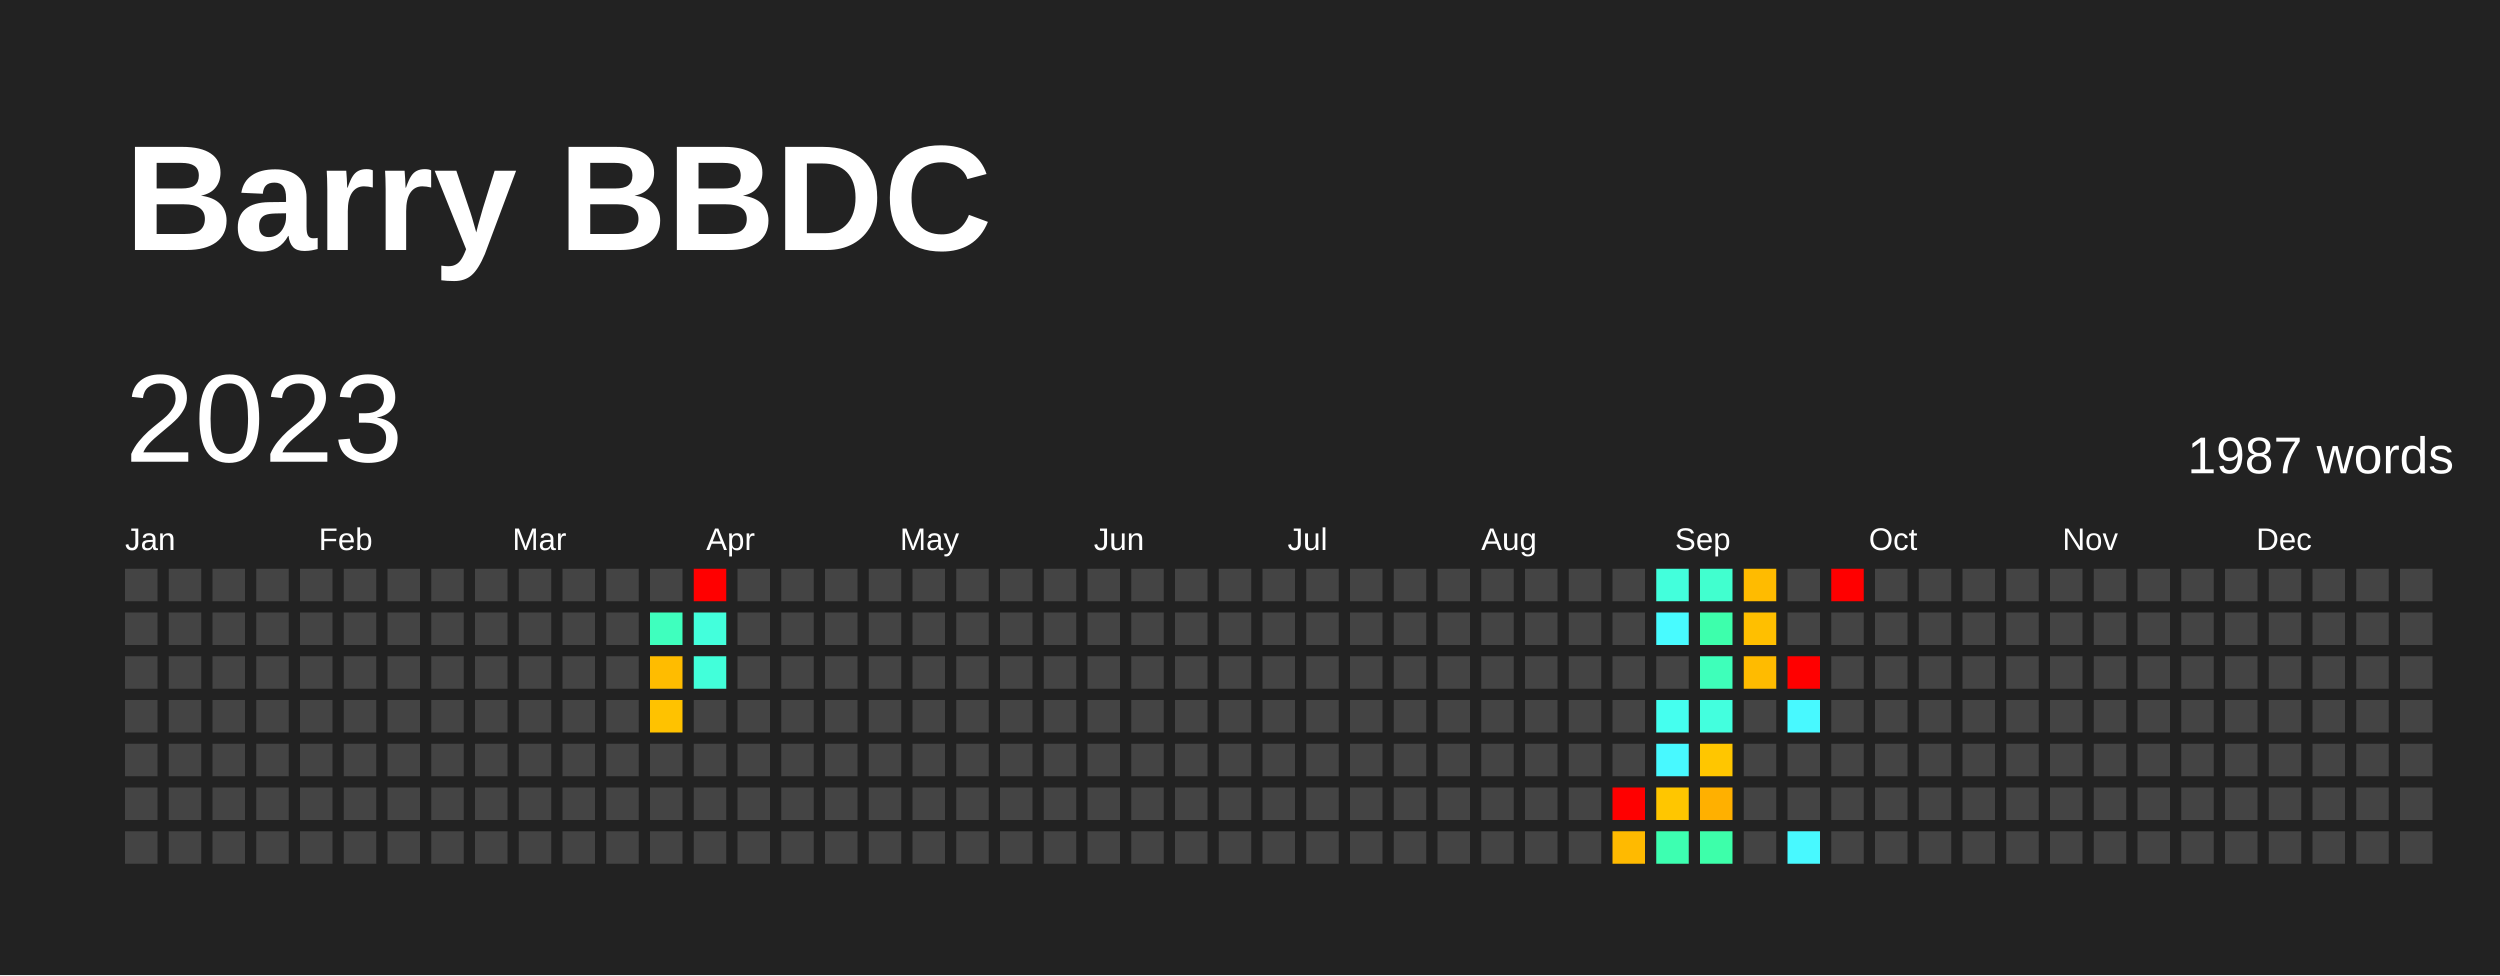
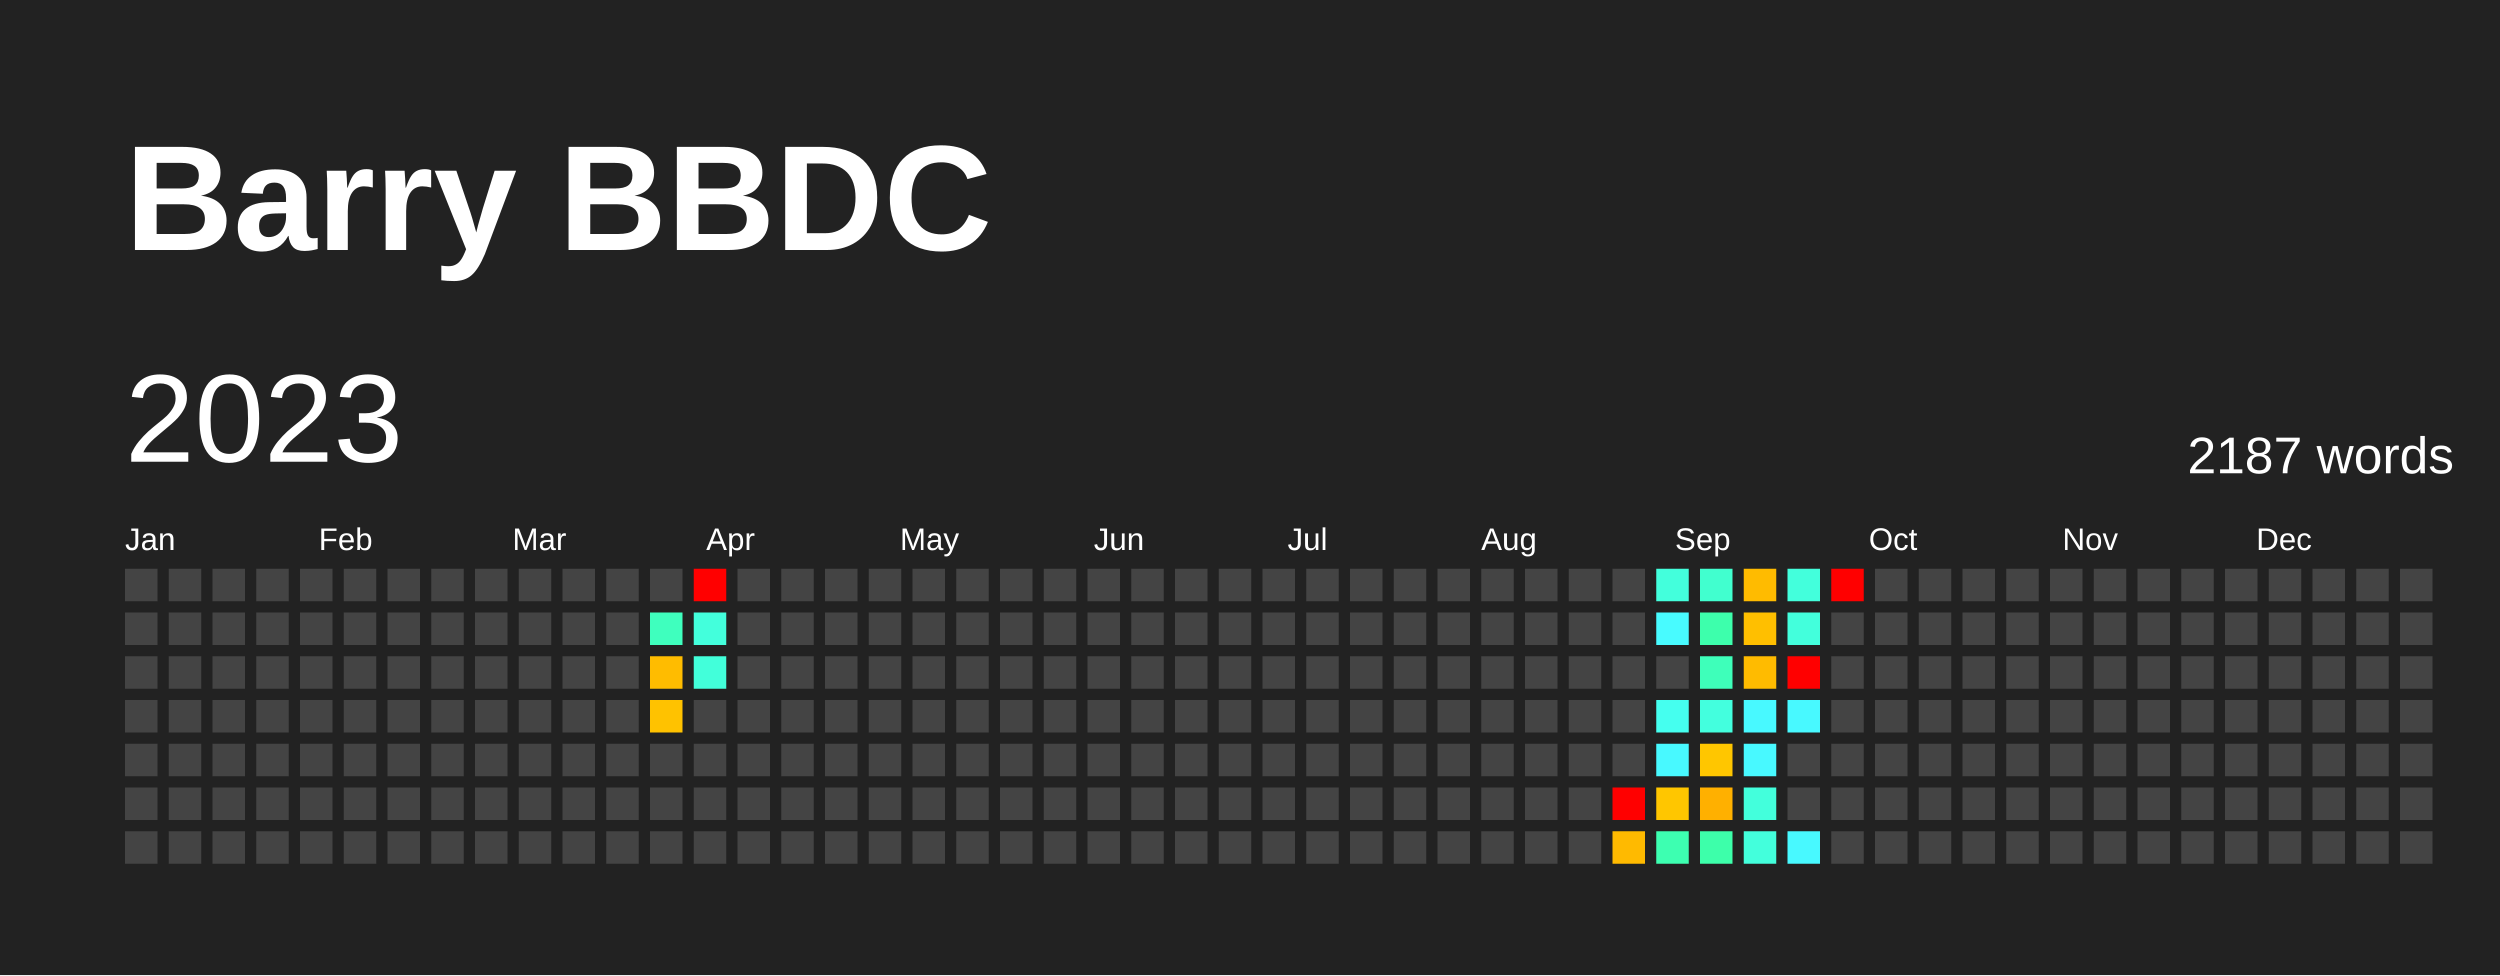
<svg xmlns="http://www.w3.org/2000/svg" baseProfile="full" height="78mm" version="1.1" viewBox="0,0,200,78" width="200mm">
  <defs />
  <rect fill="#222222" height="78" width="200" x="0" y="0" />
  <text fill="#FFFFFF" style="font-size:12px; font-family:Arial; font-weight:bold;" x="10" y="20">Barry BBDC</text>
  <text dominant-baseline="hanging" fill="#FFFFFF" style="font-size:10.0px; font-family:Arial;" x="10" y="30">2023</text>
-   <text dominant-baseline="hanging" fill="#FFFFFF" style="font-size:4.125px; font-family:Arial;" x="175" y="35">1987 words</text>
+   <text dominant-baseline="hanging" fill="#FFFFFF" style="font-size:4.125px; font-family:Arial;" x="175" y="35">2187 words</text>
  <text fill="#FFFFFF" style="font-size:2.5px; font-family:Arial" x="10.0" y="44">Jan</text>
  <text fill="#FFFFFF" style="font-size:2.5px; font-family:Arial" x="25.5" y="44">Feb</text>
  <text fill="#FFFFFF" style="font-size:2.5px; font-family:Arial" x="41.0" y="44">Mar</text>
  <text fill="#FFFFFF" style="font-size:2.5px; font-family:Arial" x="56.5" y="44">Apr</text>
  <text fill="#FFFFFF" style="font-size:2.5px; font-family:Arial" x="72.0" y="44">May</text>
  <text fill="#FFFFFF" style="font-size:2.5px; font-family:Arial" x="87.5" y="44">Jun</text>
  <text fill="#FFFFFF" style="font-size:2.5px; font-family:Arial" x="103.0" y="44">Jul</text>
  <text fill="#FFFFFF" style="font-size:2.5px; font-family:Arial" x="118.5" y="44">Aug</text>
  <text fill="#FFFFFF" style="font-size:2.5px; font-family:Arial" x="134.0" y="44">Sep</text>
  <text fill="#FFFFFF" style="font-size:2.5px; font-family:Arial" x="149.5" y="44">Oct</text>
  <text fill="#FFFFFF" style="font-size:2.5px; font-family:Arial" x="165.0" y="44">Nov</text>
  <text fill="#FFFFFF" style="font-size:2.5px; font-family:Arial" x="180.5" y="44">Dec</text>
  <rect fill="#444444" height="2.6" width="2.6" x="10.0" y="45.5" />
  <rect fill="#444444" height="2.6" width="2.6" x="10.0" y="49.0" />
  <rect fill="#444444" height="2.6" width="2.6" x="10.0" y="52.5" />
  <rect fill="#444444" height="2.6" width="2.6" x="10.0" y="56.0" />
  <rect fill="#444444" height="2.6" width="2.6" x="10.0" y="59.5" />
  <rect fill="#444444" height="2.6" width="2.6" x="10.0" y="63.0" />
  <rect fill="#444444" height="2.6" width="2.6" x="10.0" y="66.5" />
  <rect fill="#444444" height="2.6" width="2.6" x="13.5" y="45.5" />
  <rect fill="#444444" height="2.6" width="2.6" x="13.5" y="49.0" />
  <rect fill="#444444" height="2.6" width="2.6" x="13.5" y="52.5" />
  <rect fill="#444444" height="2.6" width="2.6" x="13.5" y="56.0" />
  <rect fill="#444444" height="2.6" width="2.6" x="13.5" y="59.5" />
  <rect fill="#444444" height="2.6" width="2.6" x="13.5" y="63.0" />
  <rect fill="#444444" height="2.6" width="2.6" x="13.5" y="66.5" />
  <rect fill="#444444" height="2.6" width="2.6" x="17.0" y="45.5" />
  <rect fill="#444444" height="2.6" width="2.6" x="17.0" y="49.0" />
  <rect fill="#444444" height="2.6" width="2.6" x="17.0" y="52.5" />
  <rect fill="#444444" height="2.6" width="2.6" x="17.0" y="56.0" />
  <rect fill="#444444" height="2.6" width="2.6" x="17.0" y="59.5" />
  <rect fill="#444444" height="2.6" width="2.6" x="17.0" y="63.0" />
  <rect fill="#444444" height="2.6" width="2.6" x="17.0" y="66.5" />
  <rect fill="#444444" height="2.6" width="2.6" x="20.5" y="45.5" />
  <rect fill="#444444" height="2.6" width="2.6" x="20.5" y="49.0" />
  <rect fill="#444444" height="2.6" width="2.6" x="20.5" y="52.5" />
  <rect fill="#444444" height="2.6" width="2.6" x="20.5" y="56.0" />
  <rect fill="#444444" height="2.6" width="2.6" x="20.5" y="59.5" />
  <rect fill="#444444" height="2.6" width="2.6" x="20.5" y="63.0" />
  <rect fill="#444444" height="2.6" width="2.6" x="20.5" y="66.5" />
  <rect fill="#444444" height="2.6" width="2.6" x="24.0" y="45.5" />
  <rect fill="#444444" height="2.6" width="2.6" x="24.0" y="49.0" />
  <rect fill="#444444" height="2.6" width="2.6" x="24.0" y="52.5" />
  <rect fill="#444444" height="2.6" width="2.6" x="24.0" y="56.0" />
  <rect fill="#444444" height="2.6" width="2.6" x="24.0" y="59.5" />
  <rect fill="#444444" height="2.6" width="2.6" x="24.0" y="63.0" />
  <rect fill="#444444" height="2.6" width="2.6" x="24.0" y="66.5" />
  <rect fill="#444444" height="2.6" width="2.6" x="27.5" y="45.5" />
  <rect fill="#444444" height="2.6" width="2.6" x="27.5" y="49.0" />
  <rect fill="#444444" height="2.6" width="2.6" x="27.5" y="52.5" />
  <rect fill="#444444" height="2.6" width="2.6" x="27.5" y="56.0" />
  <rect fill="#444444" height="2.6" width="2.6" x="27.5" y="59.5" />
  <rect fill="#444444" height="2.6" width="2.6" x="27.5" y="63.0" />
  <rect fill="#444444" height="2.6" width="2.6" x="27.5" y="66.5" />
  <rect fill="#444444" height="2.6" width="2.6" x="31.0" y="45.5" />
  <rect fill="#444444" height="2.6" width="2.6" x="31.0" y="49.0" />
  <rect fill="#444444" height="2.6" width="2.6" x="31.0" y="52.5" />
  <rect fill="#444444" height="2.6" width="2.6" x="31.0" y="56.0" />
  <rect fill="#444444" height="2.6" width="2.6" x="31.0" y="59.5" />
  <rect fill="#444444" height="2.6" width="2.6" x="31.0" y="63.0" />
  <rect fill="#444444" height="2.6" width="2.6" x="31.0" y="66.5" />
  <rect fill="#444444" height="2.6" width="2.6" x="34.5" y="45.5" />
  <rect fill="#444444" height="2.6" width="2.6" x="34.5" y="49.0" />
  <rect fill="#444444" height="2.6" width="2.6" x="34.5" y="52.5" />
  <rect fill="#444444" height="2.6" width="2.6" x="34.5" y="56.0" />
  <rect fill="#444444" height="2.6" width="2.6" x="34.5" y="59.5" />
  <rect fill="#444444" height="2.6" width="2.6" x="34.5" y="63.0" />
  <rect fill="#444444" height="2.6" width="2.6" x="34.5" y="66.5" />
  <rect fill="#444444" height="2.6" width="2.6" x="38.0" y="45.5" />
  <rect fill="#444444" height="2.6" width="2.6" x="38.0" y="49.0" />
  <rect fill="#444444" height="2.6" width="2.6" x="38.0" y="52.5" />
  <rect fill="#444444" height="2.6" width="2.6" x="38.0" y="56.0" />
  <rect fill="#444444" height="2.6" width="2.6" x="38.0" y="59.5" />
  <rect fill="#444444" height="2.6" width="2.6" x="38.0" y="63.0" />
  <rect fill="#444444" height="2.6" width="2.6" x="38.0" y="66.5" />
  <rect fill="#444444" height="2.6" width="2.6" x="41.5" y="45.5" />
  <rect fill="#444444" height="2.6" width="2.6" x="41.5" y="49.0" />
  <rect fill="#444444" height="2.6" width="2.6" x="41.5" y="52.5" />
  <rect fill="#444444" height="2.6" width="2.6" x="41.5" y="56.0" />
  <rect fill="#444444" height="2.6" width="2.6" x="41.5" y="59.5" />
  <rect fill="#444444" height="2.6" width="2.6" x="41.5" y="63.0" />
  <rect fill="#444444" height="2.6" width="2.6" x="41.5" y="66.5" />
  <rect fill="#444444" height="2.6" width="2.6" x="45.0" y="45.5" />
  <rect fill="#444444" height="2.6" width="2.6" x="45.0" y="49.0" />
  <rect fill="#444444" height="2.6" width="2.6" x="45.0" y="52.5" />
  <rect fill="#444444" height="2.6" width="2.6" x="45.0" y="56.0" />
  <rect fill="#444444" height="2.6" width="2.6" x="45.0" y="59.5" />
  <rect fill="#444444" height="2.6" width="2.6" x="45.0" y="63.0" />
  <rect fill="#444444" height="2.6" width="2.6" x="45.0" y="66.5" />
  <rect fill="#444444" height="2.6" width="2.6" x="48.5" y="45.5" />
  <rect fill="#444444" height="2.6" width="2.6" x="48.5" y="49.0" />
  <rect fill="#444444" height="2.6" width="2.6" x="48.5" y="52.5" />
  <rect fill="#444444" height="2.6" width="2.6" x="48.5" y="56.0" />
  <rect fill="#444444" height="2.6" width="2.6" x="48.5" y="59.5" />
  <rect fill="#444444" height="2.6" width="2.6" x="48.5" y="63.0" />
  <rect fill="#444444" height="2.6" width="2.6" x="48.5" y="66.5" />
  <rect fill="#444444" height="2.6" width="2.6" x="52.0" y="45.5" />
  <rect fill="#3fffbe" height="2.6" width="2.6" x="52.0" y="49.0" />
  <rect fill="#ffbc00" height="2.6" width="2.6" x="52.0" y="52.5" />
  <rect fill="#ffc200" height="2.6" width="2.6" x="52.0" y="56.0" />
  <rect fill="#444444" height="2.6" width="2.6" x="52.0" y="59.5" />
  <rect fill="#444444" height="2.6" width="2.6" x="52.0" y="63.0" />
  <rect fill="#444444" height="2.6" width="2.6" x="52.0" y="66.5" />
  <rect fill="red" height="2.6" width="2.6" x="55.5" y="45.5" />
  <rect fill="#43ffdc" height="2.6" width="2.6" x="55.5" y="49.0" />
  <rect fill="#42ffda" height="2.6" width="2.6" x="55.5" y="52.5" />
  <rect fill="#444444" height="2.6" width="2.6" x="55.5" y="56.0" />
  <rect fill="#444444" height="2.6" width="2.6" x="55.5" y="59.5" />
  <rect fill="#444444" height="2.6" width="2.6" x="55.5" y="63.0" />
  <rect fill="#444444" height="2.6" width="2.6" x="55.5" y="66.5" />
  <rect fill="#444444" height="2.6" width="2.6" x="59.0" y="45.5" />
  <rect fill="#444444" height="2.6" width="2.6" x="59.0" y="49.0" />
  <rect fill="#444444" height="2.6" width="2.6" x="59.0" y="52.5" />
  <rect fill="#444444" height="2.6" width="2.6" x="59.0" y="56.0" />
  <rect fill="#444444" height="2.6" width="2.6" x="59.0" y="59.5" />
  <rect fill="#444444" height="2.6" width="2.6" x="59.0" y="63.0" />
  <rect fill="#444444" height="2.6" width="2.6" x="59.0" y="66.5" />
  <rect fill="#444444" height="2.6" width="2.6" x="62.5" y="45.5" />
  <rect fill="#444444" height="2.6" width="2.6" x="62.5" y="49.0" />
  <rect fill="#444444" height="2.6" width="2.6" x="62.5" y="52.5" />
  <rect fill="#444444" height="2.6" width="2.6" x="62.5" y="56.0" />
  <rect fill="#444444" height="2.6" width="2.6" x="62.5" y="59.5" />
  <rect fill="#444444" height="2.6" width="2.6" x="62.5" y="63.0" />
  <rect fill="#444444" height="2.6" width="2.6" x="62.5" y="66.5" />
  <rect fill="#444444" height="2.6" width="2.6" x="66.0" y="45.5" />
  <rect fill="#444444" height="2.6" width="2.6" x="66.0" y="49.0" />
  <rect fill="#444444" height="2.6" width="2.6" x="66.0" y="52.5" />
  <rect fill="#444444" height="2.6" width="2.6" x="66.0" y="56.0" />
  <rect fill="#444444" height="2.6" width="2.6" x="66.0" y="59.5" />
  <rect fill="#444444" height="2.6" width="2.6" x="66.0" y="63.0" />
  <rect fill="#444444" height="2.6" width="2.6" x="66.0" y="66.5" />
  <rect fill="#444444" height="2.6" width="2.6" x="69.5" y="45.5" />
  <rect fill="#444444" height="2.6" width="2.6" x="69.5" y="49.0" />
  <rect fill="#444444" height="2.6" width="2.6" x="69.5" y="52.5" />
  <rect fill="#444444" height="2.6" width="2.6" x="69.5" y="56.0" />
  <rect fill="#444444" height="2.6" width="2.6" x="69.5" y="59.5" />
  <rect fill="#444444" height="2.6" width="2.6" x="69.5" y="63.0" />
  <rect fill="#444444" height="2.6" width="2.6" x="69.5" y="66.5" />
  <rect fill="#444444" height="2.6" width="2.6" x="73.0" y="45.5" />
  <rect fill="#444444" height="2.6" width="2.6" x="73.0" y="49.0" />
  <rect fill="#444444" height="2.6" width="2.6" x="73.0" y="52.5" />
  <rect fill="#444444" height="2.6" width="2.6" x="73.0" y="56.0" />
  <rect fill="#444444" height="2.6" width="2.6" x="73.0" y="59.5" />
  <rect fill="#444444" height="2.6" width="2.6" x="73.0" y="63.0" />
  <rect fill="#444444" height="2.6" width="2.6" x="73.0" y="66.5" />
  <rect fill="#444444" height="2.6" width="2.6" x="76.5" y="45.5" />
  <rect fill="#444444" height="2.6" width="2.6" x="76.5" y="49.0" />
  <rect fill="#444444" height="2.6" width="2.6" x="76.5" y="52.5" />
  <rect fill="#444444" height="2.6" width="2.6" x="76.5" y="56.0" />
  <rect fill="#444444" height="2.6" width="2.6" x="76.5" y="59.5" />
  <rect fill="#444444" height="2.6" width="2.6" x="76.5" y="63.0" />
  <rect fill="#444444" height="2.6" width="2.6" x="76.5" y="66.5" />
  <rect fill="#444444" height="2.6" width="2.6" x="80.0" y="45.5" />
  <rect fill="#444444" height="2.6" width="2.6" x="80.0" y="49.0" />
  <rect fill="#444444" height="2.6" width="2.6" x="80.0" y="52.5" />
  <rect fill="#444444" height="2.6" width="2.6" x="80.0" y="56.0" />
  <rect fill="#444444" height="2.6" width="2.6" x="80.0" y="59.5" />
  <rect fill="#444444" height="2.6" width="2.6" x="80.0" y="63.0" />
  <rect fill="#444444" height="2.6" width="2.6" x="80.0" y="66.5" />
  <rect fill="#444444" height="2.6" width="2.6" x="83.5" y="45.5" />
  <rect fill="#444444" height="2.6" width="2.6" x="83.5" y="49.0" />
  <rect fill="#444444" height="2.6" width="2.6" x="83.5" y="52.5" />
  <rect fill="#444444" height="2.6" width="2.6" x="83.5" y="56.0" />
  <rect fill="#444444" height="2.6" width="2.6" x="83.5" y="59.5" />
  <rect fill="#444444" height="2.6" width="2.6" x="83.5" y="63.0" />
  <rect fill="#444444" height="2.6" width="2.6" x="83.5" y="66.5" />
  <rect fill="#444444" height="2.6" width="2.6" x="87.0" y="45.5" />
  <rect fill="#444444" height="2.6" width="2.6" x="87.0" y="49.0" />
  <rect fill="#444444" height="2.6" width="2.6" x="87.0" y="52.5" />
  <rect fill="#444444" height="2.6" width="2.6" x="87.0" y="56.0" />
  <rect fill="#444444" height="2.6" width="2.6" x="87.0" y="59.5" />
  <rect fill="#444444" height="2.6" width="2.6" x="87.0" y="63.0" />
  <rect fill="#444444" height="2.6" width="2.6" x="87.0" y="66.5" />
  <rect fill="#444444" height="2.6" width="2.6" x="90.5" y="45.5" />
  <rect fill="#444444" height="2.6" width="2.6" x="90.5" y="49.0" />
  <rect fill="#444444" height="2.6" width="2.6" x="90.5" y="52.5" />
  <rect fill="#444444" height="2.6" width="2.6" x="90.5" y="56.0" />
  <rect fill="#444444" height="2.6" width="2.6" x="90.5" y="59.5" />
  <rect fill="#444444" height="2.6" width="2.6" x="90.5" y="63.0" />
  <rect fill="#444444" height="2.6" width="2.6" x="90.5" y="66.5" />
  <rect fill="#444444" height="2.6" width="2.6" x="94.0" y="45.5" />
  <rect fill="#444444" height="2.6" width="2.6" x="94.0" y="49.0" />
  <rect fill="#444444" height="2.6" width="2.6" x="94.0" y="52.5" />
  <rect fill="#444444" height="2.6" width="2.6" x="94.0" y="56.0" />
  <rect fill="#444444" height="2.6" width="2.6" x="94.0" y="59.5" />
  <rect fill="#444444" height="2.6" width="2.6" x="94.0" y="63.0" />
  <rect fill="#444444" height="2.6" width="2.6" x="94.0" y="66.5" />
  <rect fill="#444444" height="2.6" width="2.6" x="97.5" y="45.5" />
  <rect fill="#444444" height="2.6" width="2.6" x="97.5" y="49.0" />
  <rect fill="#444444" height="2.6" width="2.6" x="97.5" y="52.5" />
  <rect fill="#444444" height="2.6" width="2.6" x="97.5" y="56.0" />
  <rect fill="#444444" height="2.6" width="2.6" x="97.5" y="59.5" />
  <rect fill="#444444" height="2.6" width="2.6" x="97.5" y="63.0" />
  <rect fill="#444444" height="2.6" width="2.6" x="97.5" y="66.5" />
  <rect fill="#444444" height="2.6" width="2.6" x="101.0" y="45.5" />
  <rect fill="#444444" height="2.6" width="2.6" x="101.0" y="49.0" />
  <rect fill="#444444" height="2.6" width="2.6" x="101.0" y="52.5" />
  <rect fill="#444444" height="2.6" width="2.6" x="101.0" y="56.0" />
  <rect fill="#444444" height="2.6" width="2.6" x="101.0" y="59.5" />
  <rect fill="#444444" height="2.6" width="2.6" x="101.0" y="63.0" />
  <rect fill="#444444" height="2.6" width="2.6" x="101.0" y="66.5" />
  <rect fill="#444444" height="2.6" width="2.6" x="104.5" y="45.5" />
  <rect fill="#444444" height="2.6" width="2.6" x="104.5" y="49.0" />
  <rect fill="#444444" height="2.6" width="2.6" x="104.5" y="52.5" />
  <rect fill="#444444" height="2.6" width="2.6" x="104.5" y="56.0" />
  <rect fill="#444444" height="2.6" width="2.6" x="104.5" y="59.5" />
  <rect fill="#444444" height="2.6" width="2.6" x="104.5" y="63.0" />
  <rect fill="#444444" height="2.6" width="2.6" x="104.5" y="66.5" />
  <rect fill="#444444" height="2.6" width="2.6" x="108.0" y="45.5" />
  <rect fill="#444444" height="2.6" width="2.6" x="108.0" y="49.0" />
  <rect fill="#444444" height="2.6" width="2.6" x="108.0" y="52.5" />
  <rect fill="#444444" height="2.6" width="2.6" x="108.0" y="56.0" />
  <rect fill="#444444" height="2.6" width="2.6" x="108.0" y="59.5" />
  <rect fill="#444444" height="2.6" width="2.6" x="108.0" y="63.0" />
  <rect fill="#444444" height="2.6" width="2.6" x="108.0" y="66.5" />
  <rect fill="#444444" height="2.6" width="2.6" x="111.5" y="45.5" />
  <rect fill="#444444" height="2.6" width="2.6" x="111.5" y="49.0" />
  <rect fill="#444444" height="2.6" width="2.6" x="111.5" y="52.5" />
  <rect fill="#444444" height="2.6" width="2.6" x="111.5" y="56.0" />
  <rect fill="#444444" height="2.6" width="2.6" x="111.5" y="59.5" />
  <rect fill="#444444" height="2.6" width="2.6" x="111.5" y="63.0" />
  <rect fill="#444444" height="2.6" width="2.6" x="111.5" y="66.5" />
  <rect fill="#444444" height="2.6" width="2.6" x="115.0" y="45.5" />
  <rect fill="#444444" height="2.6" width="2.6" x="115.0" y="49.0" />
  <rect fill="#444444" height="2.6" width="2.6" x="115.0" y="52.5" />
  <rect fill="#444444" height="2.6" width="2.6" x="115.0" y="56.0" />
  <rect fill="#444444" height="2.6" width="2.6" x="115.0" y="59.5" />
  <rect fill="#444444" height="2.6" width="2.6" x="115.0" y="63.0" />
  <rect fill="#444444" height="2.6" width="2.6" x="115.0" y="66.5" />
  <rect fill="#444444" height="2.6" width="2.6" x="118.5" y="45.5" />
  <rect fill="#444444" height="2.6" width="2.6" x="118.5" y="49.0" />
  <rect fill="#444444" height="2.6" width="2.6" x="118.5" y="52.5" />
  <rect fill="#444444" height="2.6" width="2.6" x="118.5" y="56.0" />
  <rect fill="#444444" height="2.6" width="2.6" x="118.5" y="59.5" />
  <rect fill="#444444" height="2.6" width="2.6" x="118.5" y="63.0" />
  <rect fill="#444444" height="2.6" width="2.6" x="118.5" y="66.5" />
  <rect fill="#444444" height="2.6" width="2.6" x="122.0" y="45.5" />
  <rect fill="#444444" height="2.6" width="2.6" x="122.0" y="49.0" />
  <rect fill="#444444" height="2.6" width="2.6" x="122.0" y="52.5" />
  <rect fill="#444444" height="2.6" width="2.6" x="122.0" y="56.0" />
  <rect fill="#444444" height="2.6" width="2.6" x="122.0" y="59.5" />
  <rect fill="#444444" height="2.6" width="2.6" x="122.0" y="63.0" />
  <rect fill="#444444" height="2.6" width="2.6" x="122.0" y="66.5" />
  <rect fill="#444444" height="2.6" width="2.6" x="125.5" y="45.5" />
  <rect fill="#444444" height="2.6" width="2.6" x="125.5" y="49.0" />
  <rect fill="#444444" height="2.6" width="2.6" x="125.5" y="52.5" />
  <rect fill="#444444" height="2.6" width="2.6" x="125.5" y="56.0" />
  <rect fill="#444444" height="2.6" width="2.6" x="125.5" y="59.5" />
  <rect fill="#444444" height="2.6" width="2.6" x="125.5" y="63.0" />
  <rect fill="#444444" height="2.6" width="2.6" x="125.5" y="66.5" />
  <rect fill="#444444" height="2.6" width="2.6" x="129.0" y="45.5" />
  <rect fill="#444444" height="2.6" width="2.6" x="129.0" y="49.0" />
  <rect fill="#444444" height="2.6" width="2.6" x="129.0" y="52.5" />
  <rect fill="#444444" height="2.6" width="2.6" x="129.0" y="56.0" />
  <rect fill="#444444" height="2.6" width="2.6" x="129.0" y="59.5" />
  <rect fill="red" height="2.6" width="2.6" x="129.0" y="63.0" />
  <rect fill="#ffba00" height="2.6" width="2.6" x="129.0" y="66.5" />
  <rect fill="#43ffdc" height="2.6" width="2.6" x="132.5" y="45.5" />
  <rect fill="#48fbff" height="2.6" width="2.6" x="132.5" y="49.0" />
  <rect fill="#444444" height="2.6" width="2.6" x="132.5" y="52.5" />
  <rect fill="#45ffef" height="2.6" width="2.6" x="132.5" y="56.0" />
  <rect fill="#48f9ff" height="2.6" width="2.6" x="132.5" y="59.5" />
  <rect fill="#ffc600" height="2.6" width="2.6" x="132.5" y="63.0" />
  <rect fill="#3dffb1" height="2.6" width="2.6" x="132.5" y="66.5" />
  <rect fill="#41ffcf" height="2.6" width="2.6" x="136.0" y="45.5" />
  <rect fill="#3dffac" height="2.6" width="2.6" x="136.0" y="49.0" />
  <rect fill="#3effba" height="2.6" width="2.6" x="136.0" y="52.5" />
  <rect fill="#43ffde" height="2.6" width="2.6" x="136.0" y="56.0" />
  <rect fill="#ffc600" height="2.6" width="2.6" x="136.0" y="59.5" />
  <rect fill="#ffb000" height="2.6" width="2.6" x="136.0" y="63.0" />
  <rect fill="#3dffaa" height="2.6" width="2.6" x="136.0" y="66.5" />
  <rect fill="#ffbb00" height="2.6" width="2.6" x="139.5" y="45.5" />
  <rect fill="#ffbf00" height="2.6" width="2.6" x="139.5" y="49.0" />
  <rect fill="#ffbb00" height="2.6" width="2.6" x="139.5" y="52.5" />
-   <rect fill="#444444" height="2.6" width="2.6" x="139.5" y="56.0" />
-   <rect fill="#444444" height="2.6" width="2.6" x="139.5" y="59.5" />
-   <rect fill="#444444" height="2.6" width="2.6" x="139.5" y="63.0" />
-   <rect fill="#444444" height="2.6" width="2.6" x="139.5" y="66.5" />
-   <rect fill="#444444" height="2.6" width="2.6" x="143.0" y="45.5" />
-   <rect fill="#444444" height="2.6" width="2.6" x="143.0" y="49.0" />
+   <rect fill="#48f9ff" height="2.6" width="2.6" x="139.5" y="56.0" />
+   <rect fill="#48f9ff" height="2.6" width="2.6" x="139.5" y="59.5" />
+   <rect fill="#43ffdc" height="2.6" width="2.6" x="139.5" y="63.0" />
+   <rect fill="#43ffdc" height="2.6" width="2.6" x="139.5" y="66.5" />
+   <rect fill="#43ffdc" height="2.6" width="2.6" x="143.0" y="45.5" />
+   <rect fill="#43ffdc" height="2.6" width="2.6" x="143.0" y="49.0" />
  <rect fill="red" height="2.6" width="2.6" x="143.0" y="52.5" />
  <rect fill="#48f9ff" height="2.6" width="2.6" x="143.0" y="56.0" />
  <rect fill="#444444" height="2.6" width="2.6" x="143.0" y="59.5" />
  <rect fill="#444444" height="2.6" width="2.6" x="143.0" y="63.0" />
  <rect fill="#48f9ff" height="2.6" width="2.6" x="143.0" y="66.5" />
  <rect fill="red" height="2.6" width="2.6" x="146.5" y="45.5" />
  <rect fill="#444444" height="2.6" width="2.6" x="146.5" y="49.0" />
  <rect fill="#444444" height="2.6" width="2.6" x="146.5" y="52.5" />
  <rect fill="#444444" height="2.6" width="2.6" x="146.5" y="56.0" />
  <rect fill="#444444" height="2.6" width="2.6" x="146.5" y="59.5" />
  <rect fill="#444444" height="2.6" width="2.6" x="146.5" y="63.0" />
  <rect fill="#444444" height="2.6" width="2.6" x="146.5" y="66.5" />
  <rect fill="#444444" height="2.6" width="2.6" x="150.0" y="45.5" />
  <rect fill="#444444" height="2.6" width="2.6" x="150.0" y="49.0" />
  <rect fill="#444444" height="2.6" width="2.6" x="150.0" y="52.5" />
  <rect fill="#444444" height="2.6" width="2.6" x="150.0" y="56.0" />
  <rect fill="#444444" height="2.6" width="2.6" x="150.0" y="59.5" />
  <rect fill="#444444" height="2.6" width="2.6" x="150.0" y="63.0" />
  <rect fill="#444444" height="2.6" width="2.6" x="150.0" y="66.5" />
  <rect fill="#444444" height="2.6" width="2.6" x="153.5" y="45.5" />
  <rect fill="#444444" height="2.6" width="2.6" x="153.5" y="49.0" />
  <rect fill="#444444" height="2.6" width="2.6" x="153.5" y="52.5" />
  <rect fill="#444444" height="2.6" width="2.6" x="153.5" y="56.0" />
  <rect fill="#444444" height="2.6" width="2.6" x="153.5" y="59.5" />
  <rect fill="#444444" height="2.6" width="2.6" x="153.5" y="63.0" />
  <rect fill="#444444" height="2.6" width="2.6" x="153.5" y="66.5" />
  <rect fill="#444444" height="2.6" width="2.6" x="157.0" y="45.5" />
  <rect fill="#444444" height="2.6" width="2.6" x="157.0" y="49.0" />
  <rect fill="#444444" height="2.6" width="2.6" x="157.0" y="52.5" />
  <rect fill="#444444" height="2.6" width="2.6" x="157.0" y="56.0" />
  <rect fill="#444444" height="2.6" width="2.6" x="157.0" y="59.5" />
  <rect fill="#444444" height="2.6" width="2.6" x="157.0" y="63.0" />
  <rect fill="#444444" height="2.6" width="2.6" x="157.0" y="66.5" />
  <rect fill="#444444" height="2.6" width="2.6" x="160.5" y="45.5" />
  <rect fill="#444444" height="2.6" width="2.6" x="160.5" y="49.0" />
  <rect fill="#444444" height="2.6" width="2.6" x="160.5" y="52.5" />
  <rect fill="#444444" height="2.6" width="2.6" x="160.5" y="56.0" />
  <rect fill="#444444" height="2.6" width="2.6" x="160.5" y="59.5" />
  <rect fill="#444444" height="2.6" width="2.6" x="160.5" y="63.0" />
  <rect fill="#444444" height="2.6" width="2.6" x="160.5" y="66.5" />
  <rect fill="#444444" height="2.6" width="2.6" x="164.0" y="45.5" />
  <rect fill="#444444" height="2.6" width="2.6" x="164.0" y="49.0" />
  <rect fill="#444444" height="2.6" width="2.6" x="164.0" y="52.5" />
  <rect fill="#444444" height="2.6" width="2.6" x="164.0" y="56.0" />
  <rect fill="#444444" height="2.6" width="2.6" x="164.0" y="59.5" />
  <rect fill="#444444" height="2.6" width="2.6" x="164.0" y="63.0" />
  <rect fill="#444444" height="2.6" width="2.6" x="164.0" y="66.5" />
  <rect fill="#444444" height="2.6" width="2.6" x="167.5" y="45.5" />
  <rect fill="#444444" height="2.6" width="2.6" x="167.5" y="49.0" />
  <rect fill="#444444" height="2.6" width="2.6" x="167.5" y="52.5" />
  <rect fill="#444444" height="2.6" width="2.6" x="167.5" y="56.0" />
  <rect fill="#444444" height="2.6" width="2.6" x="167.5" y="59.5" />
  <rect fill="#444444" height="2.6" width="2.6" x="167.5" y="63.0" />
  <rect fill="#444444" height="2.6" width="2.6" x="167.5" y="66.5" />
  <rect fill="#444444" height="2.6" width="2.6" x="171.0" y="45.5" />
  <rect fill="#444444" height="2.6" width="2.6" x="171.0" y="49.0" />
  <rect fill="#444444" height="2.6" width="2.6" x="171.0" y="52.5" />
  <rect fill="#444444" height="2.6" width="2.6" x="171.0" y="56.0" />
  <rect fill="#444444" height="2.6" width="2.6" x="171.0" y="59.5" />
  <rect fill="#444444" height="2.6" width="2.6" x="171.0" y="63.0" />
  <rect fill="#444444" height="2.6" width="2.6" x="171.0" y="66.5" />
  <rect fill="#444444" height="2.6" width="2.6" x="174.5" y="45.5" />
  <rect fill="#444444" height="2.6" width="2.6" x="174.5" y="49.0" />
  <rect fill="#444444" height="2.6" width="2.6" x="174.5" y="52.5" />
  <rect fill="#444444" height="2.6" width="2.6" x="174.5" y="56.0" />
  <rect fill="#444444" height="2.6" width="2.6" x="174.5" y="59.5" />
  <rect fill="#444444" height="2.6" width="2.6" x="174.5" y="63.0" />
  <rect fill="#444444" height="2.6" width="2.6" x="174.5" y="66.5" />
  <rect fill="#444444" height="2.6" width="2.6" x="178.0" y="45.5" />
  <rect fill="#444444" height="2.6" width="2.6" x="178.0" y="49.0" />
  <rect fill="#444444" height="2.6" width="2.6" x="178.0" y="52.5" />
  <rect fill="#444444" height="2.6" width="2.6" x="178.0" y="56.0" />
  <rect fill="#444444" height="2.6" width="2.6" x="178.0" y="59.5" />
  <rect fill="#444444" height="2.6" width="2.6" x="178.0" y="63.0" />
  <rect fill="#444444" height="2.6" width="2.6" x="178.0" y="66.5" />
  <rect fill="#444444" height="2.6" width="2.6" x="181.5" y="45.5" />
  <rect fill="#444444" height="2.6" width="2.6" x="181.5" y="49.0" />
  <rect fill="#444444" height="2.6" width="2.6" x="181.5" y="52.5" />
  <rect fill="#444444" height="2.6" width="2.6" x="181.5" y="56.0" />
  <rect fill="#444444" height="2.6" width="2.6" x="181.5" y="59.5" />
  <rect fill="#444444" height="2.6" width="2.6" x="181.5" y="63.0" />
  <rect fill="#444444" height="2.6" width="2.6" x="181.5" y="66.5" />
  <rect fill="#444444" height="2.6" width="2.6" x="185.0" y="45.5" />
  <rect fill="#444444" height="2.6" width="2.6" x="185.0" y="49.0" />
  <rect fill="#444444" height="2.6" width="2.6" x="185.0" y="52.5" />
  <rect fill="#444444" height="2.6" width="2.6" x="185.0" y="56.0" />
  <rect fill="#444444" height="2.6" width="2.6" x="185.0" y="59.5" />
  <rect fill="#444444" height="2.6" width="2.6" x="185.0" y="63.0" />
  <rect fill="#444444" height="2.6" width="2.6" x="185.0" y="66.5" />
  <rect fill="#444444" height="2.6" width="2.6" x="188.5" y="45.5" />
  <rect fill="#444444" height="2.6" width="2.6" x="188.5" y="49.0" />
  <rect fill="#444444" height="2.6" width="2.6" x="188.5" y="52.5" />
  <rect fill="#444444" height="2.6" width="2.6" x="188.5" y="56.0" />
  <rect fill="#444444" height="2.6" width="2.6" x="188.5" y="59.5" />
  <rect fill="#444444" height="2.6" width="2.6" x="188.5" y="63.0" />
  <rect fill="#444444" height="2.6" width="2.6" x="188.5" y="66.5" />
  <rect fill="#444444" height="2.6" width="2.6" x="192.0" y="45.5" />
  <rect fill="#444444" height="2.6" width="2.6" x="192.0" y="49.0" />
  <rect fill="#444444" height="2.6" width="2.6" x="192.0" y="52.5" />
  <rect fill="#444444" height="2.6" width="2.6" x="192.0" y="56.0" />
  <rect fill="#444444" height="2.6" width="2.6" x="192.0" y="59.5" />
  <rect fill="#444444" height="2.6" width="2.6" x="192.0" y="63.0" />
  <rect fill="#444444" height="2.6" width="2.6" x="192.0" y="66.5" />
</svg>
